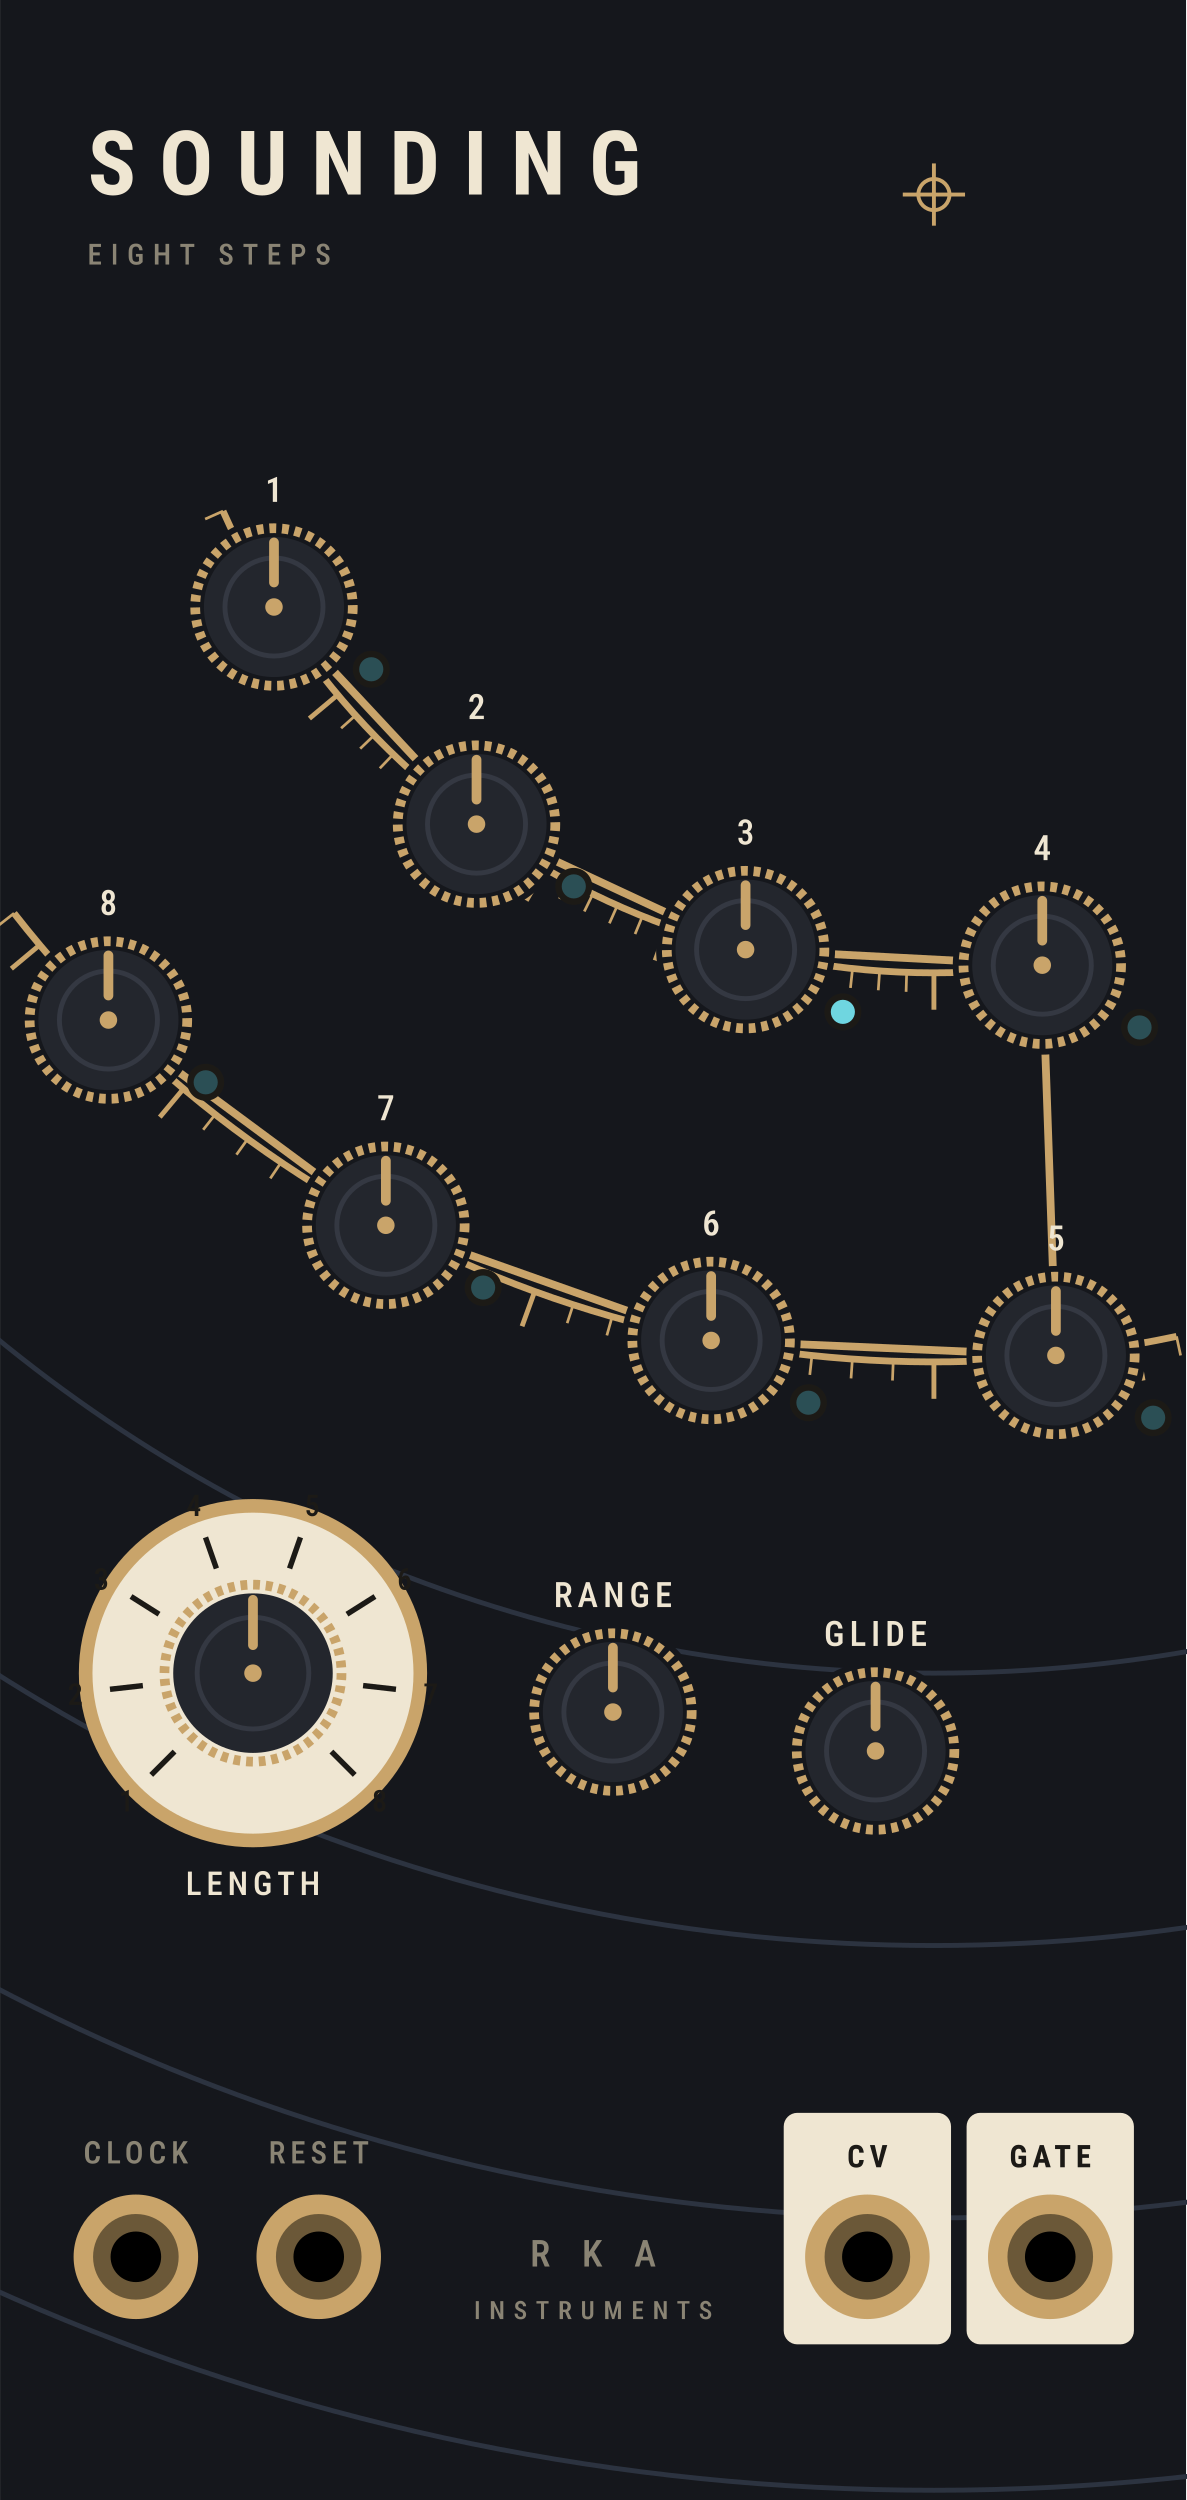
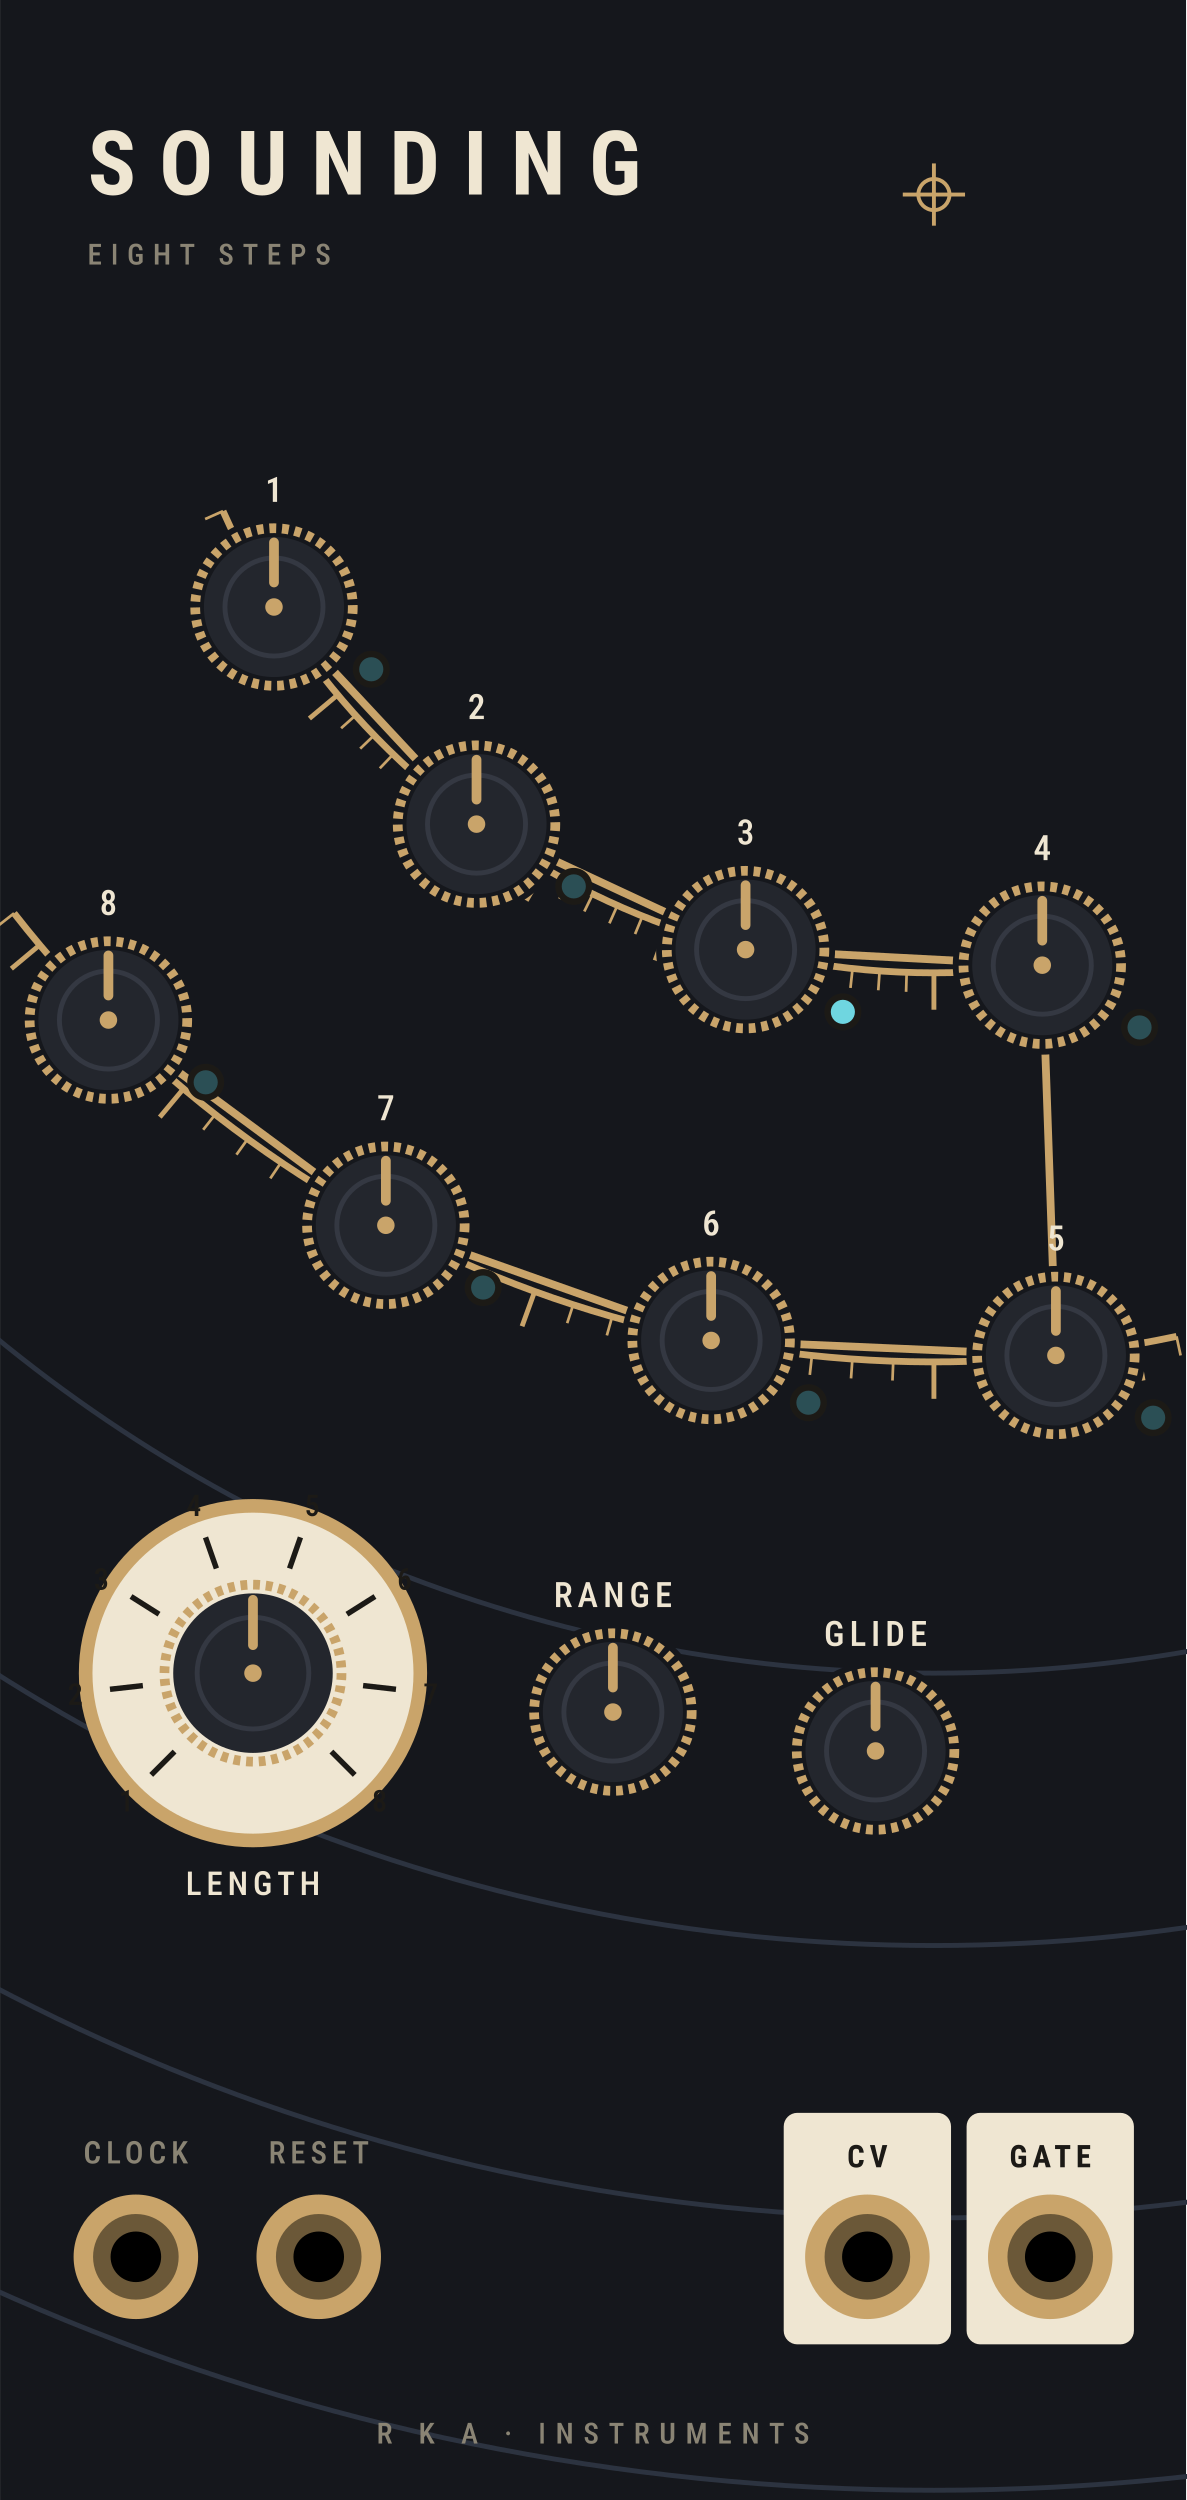
<svg xmlns="http://www.w3.org/2000/svg" width="427" height="900" viewBox="0 0 60.96 128.5">
  <rect width="60.96" height="128.5" fill="#15171c" />
  <circle cx="48.0" cy="10.0" r="76" fill="none" stroke="#2c3340" stroke-width="0.25" />
  <circle cx="48.0" cy="10.0" r="90" fill="none" stroke="#2c3340" stroke-width="0.25" />
  <circle cx="48.0" cy="10.0" r="104" fill="none" stroke="#2c3340" stroke-width="0.25" />
  <circle cx="48.0" cy="10.0" r="118" fill="none" stroke="#2c3340" stroke-width="0.25" />
  <path d="M 57.68 48.81 A 40 40 0 0 1 11.46 26.27" fill="none" stroke="#c9a46a" stroke-width="0.35" />
  <line x1="11.46" y1="26.27" x2="10.54" y2="26.68" stroke="#c9a46a" stroke-width="0.14" />
  <line x1="12.05" y1="27.53" x2="11.15" y2="27.97" stroke="#c9a46a" stroke-width="0.14" />
  <line x1="12.68" y1="28.78" x2="11.80" y2="29.25" stroke="#c9a46a" stroke-width="0.14" />
  <line x1="13.36" y1="30.00" x2="11.71" y2="30.95" stroke="#c9a46a" stroke-width="0.25" />
  <line x1="14.08" y1="31.20" x2="13.23" y2="31.73" stroke="#c9a46a" stroke-width="0.14" />
  <line x1="14.84" y1="32.37" x2="14.01" y2="32.93" stroke="#c9a46a" stroke-width="0.14" />
  <line x1="15.64" y1="33.51" x2="14.83" y2="34.10" stroke="#c9a46a" stroke-width="0.14" />
  <line x1="16.48" y1="34.63" x2="15.69" y2="35.24" stroke="#c9a46a" stroke-width="0.14" />
  <line x1="17.36" y1="35.71" x2="15.90" y2="36.93" stroke="#c9a46a" stroke-width="0.25" />
  <line x1="18.27" y1="36.77" x2="17.53" y2="37.43" stroke="#c9a46a" stroke-width="0.14" />
  <line x1="19.23" y1="37.79" x2="18.51" y2="38.48" stroke="#c9a46a" stroke-width="0.14" />
  <line x1="20.21" y1="38.77" x2="19.52" y2="39.49" stroke="#c9a46a" stroke-width="0.14" />
  <line x1="21.23" y1="39.73" x2="20.57" y2="40.47" stroke="#c9a46a" stroke-width="0.14" />
  <line x1="22.29" y1="40.64" x2="21.07" y2="42.10" stroke="#c9a46a" stroke-width="0.25" />
  <line x1="23.37" y1="41.52" x2="22.76" y2="42.31" stroke="#c9a46a" stroke-width="0.14" />
  <line x1="24.49" y1="42.36" x2="23.90" y2="43.17" stroke="#c9a46a" stroke-width="0.14" />
  <line x1="25.63" y1="43.16" x2="25.07" y2="43.99" stroke="#c9a46a" stroke-width="0.14" />
  <line x1="26.80" y1="43.92" x2="26.27" y2="44.77" stroke="#c9a46a" stroke-width="0.14" />
  <line x1="28.00" y1="44.64" x2="27.05" y2="46.29" stroke="#c9a46a" stroke-width="0.25" />
  <line x1="29.22" y1="45.32" x2="28.75" y2="46.20" stroke="#c9a46a" stroke-width="0.14" />
  <line x1="30.47" y1="45.95" x2="30.03" y2="46.85" stroke="#c9a46a" stroke-width="0.14" />
  <line x1="31.73" y1="46.54" x2="31.32" y2="47.46" stroke="#c9a46a" stroke-width="0.14" />
  <line x1="33.02" y1="47.09" x2="32.64" y2="48.01" stroke="#c9a46a" stroke-width="0.14" />
  <line x1="34.32" y1="47.59" x2="33.67" y2="49.37" stroke="#c9a46a" stroke-width="0.25" />
  <line x1="35.64" y1="48.04" x2="35.33" y2="48.99" stroke="#c9a46a" stroke-width="0.14" />
  <line x1="36.97" y1="48.45" x2="36.70" y2="49.41" stroke="#c9a46a" stroke-width="0.14" />
  <line x1="38.32" y1="48.81" x2="38.08" y2="49.78" stroke="#c9a46a" stroke-width="0.14" />
  <line x1="39.68" y1="49.13" x2="39.48" y2="50.10" stroke="#c9a46a" stroke-width="0.14" />
  <line x1="41.05" y1="49.39" x2="40.72" y2="51.26" stroke="#c9a46a" stroke-width="0.25" />
  <line x1="42.43" y1="49.61" x2="42.29" y2="50.60" stroke="#c9a46a" stroke-width="0.14" />
  <line x1="43.82" y1="49.78" x2="43.71" y2="50.78" stroke="#c9a46a" stroke-width="0.14" />
  <line x1="45.21" y1="49.90" x2="45.14" y2="50.90" stroke="#c9a46a" stroke-width="0.14" />
  <line x1="46.60" y1="49.98" x2="46.57" y2="50.98" stroke="#c9a46a" stroke-width="0.14" />
  <line x1="48.00" y1="50.00" x2="48.00" y2="51.90" stroke="#c9a46a" stroke-width="0.25" />
  <line x1="49.40" y1="49.98" x2="49.43" y2="50.98" stroke="#c9a46a" stroke-width="0.14" />
  <line x1="50.79" y1="49.90" x2="50.86" y2="50.90" stroke="#c9a46a" stroke-width="0.14" />
  <line x1="52.18" y1="49.78" x2="52.29" y2="50.78" stroke="#c9a46a" stroke-width="0.14" />
  <line x1="53.57" y1="49.61" x2="53.71" y2="50.60" stroke="#c9a46a" stroke-width="0.14" />
  <line x1="54.95" y1="49.39" x2="55.28" y2="51.26" stroke="#c9a46a" stroke-width="0.25" />
  <line x1="56.32" y1="49.13" x2="56.52" y2="50.10" stroke="#c9a46a" stroke-width="0.14" />
  <line x1="57.68" y1="48.81" x2="57.92" y2="49.78" stroke="#c9a46a" stroke-width="0.14" />
  <path d="M 60.47 68.69 A 60 60 0 0 1 0.72 46.94" fill="none" stroke="#c9a46a" stroke-width="0.35" />
  <line x1="0.72" y1="46.94" x2="-0.07" y2="47.56" stroke="#c9a46a" stroke-width="0.14" />
  <line x1="2.04" y1="48.57" x2="0.58" y2="49.79" stroke="#c9a46a" stroke-width="0.25" />
  <line x1="3.41" y1="50.15" x2="2.67" y2="50.82" stroke="#c9a46a" stroke-width="0.14" />
  <line x1="4.84" y1="51.68" x2="4.12" y2="52.37" stroke="#c9a46a" stroke-width="0.14" />
  <line x1="6.32" y1="53.16" x2="5.63" y2="53.88" stroke="#c9a46a" stroke-width="0.14" />
  <line x1="7.85" y1="54.59" x2="7.18" y2="55.33" stroke="#c9a46a" stroke-width="0.14" />
  <line x1="9.43" y1="55.96" x2="8.21" y2="57.42" stroke="#c9a46a" stroke-width="0.25" />
  <line x1="11.06" y1="57.28" x2="10.44" y2="58.07" stroke="#c9a46a" stroke-width="0.14" />
  <line x1="12.73" y1="58.54" x2="12.15" y2="59.35" stroke="#c9a46a" stroke-width="0.14" />
  <line x1="14.45" y1="59.74" x2="13.89" y2="60.57" stroke="#c9a46a" stroke-width="0.14" />
  <line x1="16.20" y1="60.88" x2="15.67" y2="61.73" stroke="#c9a46a" stroke-width="0.14" />
  <line x1="18.00" y1="61.96" x2="17.05" y2="63.61" stroke="#c9a46a" stroke-width="0.25" />
  <line x1="19.83" y1="62.98" x2="19.36" y2="63.86" stroke="#c9a46a" stroke-width="0.14" />
  <line x1="21.70" y1="63.93" x2="21.26" y2="64.83" stroke="#c9a46a" stroke-width="0.14" />
  <line x1="23.60" y1="64.81" x2="23.19" y2="65.73" stroke="#c9a46a" stroke-width="0.14" />
  <line x1="25.52" y1="65.63" x2="25.15" y2="66.56" stroke="#c9a46a" stroke-width="0.14" />
  <line x1="27.48" y1="66.38" x2="26.83" y2="68.17" stroke="#c9a46a" stroke-width="0.25" />
  <line x1="29.46" y1="67.06" x2="29.15" y2="68.01" stroke="#c9a46a" stroke-width="0.14" />
  <line x1="31.46" y1="67.68" x2="31.19" y2="68.64" stroke="#c9a46a" stroke-width="0.14" />
  <line x1="33.48" y1="68.22" x2="33.24" y2="69.19" stroke="#c9a46a" stroke-width="0.14" />
  <line x1="35.53" y1="68.69" x2="35.32" y2="69.67" stroke="#c9a46a" stroke-width="0.14" />
  <line x1="37.58" y1="69.09" x2="37.25" y2="70.96" stroke="#c9a46a" stroke-width="0.25" />
  <line x1="39.65" y1="69.42" x2="39.51" y2="70.41" stroke="#c9a46a" stroke-width="0.14" />
  <line x1="41.73" y1="69.67" x2="41.62" y2="70.67" stroke="#c9a46a" stroke-width="0.14" />
  <line x1="43.81" y1="69.85" x2="43.74" y2="70.85" stroke="#c9a46a" stroke-width="0.14" />
  <line x1="45.91" y1="69.96" x2="45.87" y2="70.96" stroke="#c9a46a" stroke-width="0.14" />
  <line x1="48.00" y1="70.00" x2="48.00" y2="71.90" stroke="#c9a46a" stroke-width="0.25" />
  <line x1="50.09" y1="69.96" x2="50.13" y2="70.96" stroke="#c9a46a" stroke-width="0.14" />
  <line x1="52.19" y1="69.85" x2="52.26" y2="70.85" stroke="#c9a46a" stroke-width="0.14" />
  <line x1="54.27" y1="69.67" x2="54.38" y2="70.67" stroke="#c9a46a" stroke-width="0.14" />
  <line x1="56.35" y1="69.42" x2="56.49" y2="70.41" stroke="#c9a46a" stroke-width="0.14" />
  <line x1="58.42" y1="69.09" x2="58.75" y2="70.96" stroke="#c9a46a" stroke-width="0.25" />
  <line x1="60.47" y1="68.69" x2="60.68" y2="69.67" stroke="#c9a46a" stroke-width="0.14" />
  <path d="M 14.08 31.20 L 24.49 42.36 L 38.32 48.81 L 53.57 49.61 L 54.27 69.67 L 36.55 68.90 L 19.83 62.98 L 5.57 52.43" fill="none" stroke="#c9a46a" stroke-width="0.4" stroke-linejoin="round" />
  <line x1="46.4" y1="10.0" x2="49.6" y2="10.0" stroke="#c9a46a" stroke-width="0.2" />
  <line x1="48.0" y1="8.4" x2="48.0" y2="11.6" stroke="#c9a46a" stroke-width="0.2" />
  <circle cx="48.0" cy="10.0" r="0.8" fill="none" stroke="#c9a46a" stroke-width="0.2" />
  <text x="4.50" y="10.00" font-size="4.6" fill="#efe6d2" text-anchor="start" font-weight="600" font-family="'DIN Alternate', 'Bahnschrift', 'Roboto Condensed', 'Arial Narrow', Arial, sans-serif" letter-spacing="1.2">SOUNDING</text>
  <text x="4.50" y="13.60" font-size="1.5" fill="#8a8474" text-anchor="start" font-weight="500" font-family="'DIN Alternate', 'Bahnschrift', 'Roboto Condensed', 'Arial Narrow', Arial, sans-serif" letter-spacing="0.45">EIGHT STEPS</text>
  <circle cx="14.08" cy="31.20" r="4.6" fill="#15171c" />
  <circle cx="14.08" cy="31.20" r="4.05" fill="none" stroke="#c9a46a" stroke-width="0.5" stroke-dasharray="0.35 0.3" />
  <circle cx="14.08" cy="31.20" r="3.60" fill="#23262d" />
  <circle cx="14.08" cy="31.20" r="2.52" fill="none" stroke="#343842" stroke-width="0.25" />
  <circle cx="14.08" cy="31.20" r="0.45" fill="#c9a46a" />
  <line x1="14.08" y1="29.94" x2="14.08" y2="27.88" stroke="#c9a46a" stroke-width="0.5" stroke-linecap="round" />
  <text x="14.08" y="25.80" font-size="1.8" fill="#efe6d2" text-anchor="middle" font-weight="500" font-family="'DIN Alternate', 'Bahnschrift', 'Roboto Condensed', 'Arial Narrow', Arial, sans-serif" letter-spacing="0.25">1</text>
  <circle cx="19.08" cy="34.40" r="0.95" fill="#1c1a16" />
  <circle cx="19.08" cy="34.40" r="0.62" fill="#2b4f55" />
  <circle cx="24.49" cy="42.36" r="4.6" fill="#15171c" />
  <circle cx="24.49" cy="42.36" r="4.05" fill="none" stroke="#c9a46a" stroke-width="0.5" stroke-dasharray="0.35 0.3" />
  <circle cx="24.49" cy="42.36" r="3.60" fill="#23262d" />
  <circle cx="24.49" cy="42.36" r="2.52" fill="none" stroke="#343842" stroke-width="0.25" />
  <circle cx="24.49" cy="42.36" r="0.45" fill="#c9a46a" />
  <line x1="24.49" y1="41.10" x2="24.49" y2="39.05" stroke="#c9a46a" stroke-width="0.5" stroke-linecap="round" />
  <text x="24.49" y="36.96" font-size="1.8" fill="#efe6d2" text-anchor="middle" font-weight="500" font-family="'DIN Alternate', 'Bahnschrift', 'Roboto Condensed', 'Arial Narrow', Arial, sans-serif" letter-spacing="0.25">2</text>
  <circle cx="29.49" cy="45.56" r="0.95" fill="#1c1a16" />
  <circle cx="29.49" cy="45.56" r="0.62" fill="#2b4f55" />
  <circle cx="38.32" cy="48.81" r="4.6" fill="#15171c" />
  <circle cx="38.32" cy="48.81" r="4.05" fill="none" stroke="#c9a46a" stroke-width="0.5" stroke-dasharray="0.35 0.3" />
  <circle cx="38.32" cy="48.81" r="3.60" fill="#23262d" />
  <circle cx="38.32" cy="48.81" r="2.52" fill="none" stroke="#343842" stroke-width="0.25" />
  <circle cx="38.32" cy="48.81" r="0.45" fill="#c9a46a" />
  <line x1="38.32" y1="47.55" x2="38.32" y2="45.50" stroke="#c9a46a" stroke-width="0.5" stroke-linecap="round" />
  <text x="38.32" y="43.41" font-size="1.8" fill="#efe6d2" text-anchor="middle" font-weight="500" font-family="'DIN Alternate', 'Bahnschrift', 'Roboto Condensed', 'Arial Narrow', Arial, sans-serif" letter-spacing="0.25">3</text>
  <circle cx="43.32" cy="52.01" r="0.95" fill="#1c1a16" />
  <circle cx="43.32" cy="52.01" r="0.62" fill="#6fd6e0" />
  <circle cx="53.57" cy="49.61" r="4.6" fill="#15171c" />
  <circle cx="53.57" cy="49.61" r="4.05" fill="none" stroke="#c9a46a" stroke-width="0.5" stroke-dasharray="0.35 0.3" />
  <circle cx="53.57" cy="49.61" r="3.60" fill="#23262d" />
  <circle cx="53.57" cy="49.61" r="2.52" fill="none" stroke="#343842" stroke-width="0.25" />
  <circle cx="53.57" cy="49.61" r="0.45" fill="#c9a46a" />
  <line x1="53.57" y1="48.35" x2="53.57" y2="46.30" stroke="#c9a46a" stroke-width="0.5" stroke-linecap="round" />
  <text x="53.57" y="44.21" font-size="1.8" fill="#efe6d2" text-anchor="middle" font-weight="500" font-family="'DIN Alternate', 'Bahnschrift', 'Roboto Condensed', 'Arial Narrow', Arial, sans-serif" letter-spacing="0.25">4</text>
  <circle cx="58.57" cy="52.81" r="0.95" fill="#1c1a16" />
  <circle cx="58.57" cy="52.81" r="0.62" fill="#2b4f55" />
  <circle cx="54.27" cy="69.67" r="4.6" fill="#15171c" />
  <circle cx="54.27" cy="69.67" r="4.05" fill="none" stroke="#c9a46a" stroke-width="0.5" stroke-dasharray="0.35 0.3" />
  <circle cx="54.27" cy="69.67" r="3.60" fill="#23262d" />
  <circle cx="54.27" cy="69.67" r="2.52" fill="none" stroke="#343842" stroke-width="0.25" />
  <circle cx="54.27" cy="69.67" r="0.45" fill="#c9a46a" />
  <line x1="54.27" y1="68.41" x2="54.27" y2="66.36" stroke="#c9a46a" stroke-width="0.5" stroke-linecap="round" />
  <text x="54.27" y="64.27" font-size="1.8" fill="#efe6d2" text-anchor="middle" font-weight="500" font-family="'DIN Alternate', 'Bahnschrift', 'Roboto Condensed', 'Arial Narrow', Arial, sans-serif" letter-spacing="0.25">5</text>
  <circle cx="59.27" cy="72.87" r="0.95" fill="#1c1a16" />
  <circle cx="59.27" cy="72.87" r="0.62" fill="#2b4f55" />
  <circle cx="36.55" cy="68.90" r="4.6" fill="#15171c" />
  <circle cx="36.55" cy="68.90" r="4.05" fill="none" stroke="#c9a46a" stroke-width="0.5" stroke-dasharray="0.35 0.3" />
  <circle cx="36.55" cy="68.90" r="3.60" fill="#23262d" />
  <circle cx="36.55" cy="68.90" r="2.52" fill="none" stroke="#343842" stroke-width="0.25" />
  <circle cx="36.55" cy="68.90" r="0.45" fill="#c9a46a" />
  <line x1="36.55" y1="67.64" x2="36.55" y2="65.59" stroke="#c9a46a" stroke-width="0.5" stroke-linecap="round" />
  <text x="36.55" y="63.50" font-size="1.8" fill="#efe6d2" text-anchor="middle" font-weight="500" font-family="'DIN Alternate', 'Bahnschrift', 'Roboto Condensed', 'Arial Narrow', Arial, sans-serif" letter-spacing="0.25">6</text>
  <circle cx="41.55" cy="72.10" r="0.95" fill="#1c1a16" />
  <circle cx="41.55" cy="72.10" r="0.62" fill="#2b4f55" />
  <circle cx="19.83" cy="62.98" r="4.6" fill="#15171c" />
  <circle cx="19.83" cy="62.98" r="4.05" fill="none" stroke="#c9a46a" stroke-width="0.5" stroke-dasharray="0.35 0.3" />
  <circle cx="19.83" cy="62.98" r="3.60" fill="#23262d" />
  <circle cx="19.83" cy="62.98" r="2.52" fill="none" stroke="#343842" stroke-width="0.25" />
  <circle cx="19.83" cy="62.98" r="0.45" fill="#c9a46a" />
  <line x1="19.83" y1="61.72" x2="19.83" y2="59.66" stroke="#c9a46a" stroke-width="0.5" stroke-linecap="round" />
  <text x="19.83" y="57.58" font-size="1.8" fill="#efe6d2" text-anchor="middle" font-weight="500" font-family="'DIN Alternate', 'Bahnschrift', 'Roboto Condensed', 'Arial Narrow', Arial, sans-serif" letter-spacing="0.25">7</text>
  <circle cx="24.83" cy="66.18" r="0.95" fill="#1c1a16" />
  <circle cx="24.83" cy="66.18" r="0.62" fill="#2b4f55" />
  <circle cx="5.57" cy="52.43" r="4.6" fill="#15171c" />
  <circle cx="5.57" cy="52.43" r="4.05" fill="none" stroke="#c9a46a" stroke-width="0.5" stroke-dasharray="0.35 0.3" />
  <circle cx="5.57" cy="52.43" r="3.60" fill="#23262d" />
  <circle cx="5.57" cy="52.43" r="2.52" fill="none" stroke="#343842" stroke-width="0.25" />
  <circle cx="5.57" cy="52.43" r="0.45" fill="#c9a46a" />
  <line x1="5.57" y1="51.17" x2="5.57" y2="49.11" stroke="#c9a46a" stroke-width="0.5" stroke-linecap="round" />
  <text x="5.57" y="47.03" font-size="1.8" fill="#efe6d2" text-anchor="middle" font-weight="500" font-family="'DIN Alternate', 'Bahnschrift', 'Roboto Condensed', 'Arial Narrow', Arial, sans-serif" letter-spacing="0.25">8</text>
  <circle cx="10.57" cy="55.63" r="0.95" fill="#1c1a16" />
  <circle cx="10.57" cy="55.63" r="0.62" fill="#2b4f55" />
  <circle cx="13.0" cy="86.0" r="8.6" fill="#efe6d2" stroke="#c9a46a" stroke-width="0.7" />
  <line x1="8.97" y1="90.03" x2="7.77" y2="91.23" stroke="#1c1a16" stroke-width="0.28" />
  <text x="6.49" y="93.11" font-size="1.55" fill="#1c1a16" text-anchor="middle" font-weight="500" font-family="'DIN Alternate', 'Bahnschrift', 'Roboto Condensed', 'Arial Narrow', Arial, sans-serif" letter-spacing="0">1</text>
  <line x1="7.34" y1="86.64" x2="5.65" y2="86.83" stroke="#1c1a16" stroke-width="0.28" />
  <text x="3.86" y="87.63" font-size="1.55" fill="#1c1a16" text-anchor="middle" font-weight="500" font-family="'DIN Alternate', 'Bahnschrift', 'Roboto Condensed', 'Arial Narrow', Arial, sans-serif" letter-spacing="0">2</text>
  <line x1="8.17" y1="82.97" x2="6.73" y2="82.06" stroke="#1c1a16" stroke-width="0.28" />
  <text x="5.21" y="81.71" font-size="1.55" fill="#1c1a16" text-anchor="middle" font-weight="500" font-family="'DIN Alternate', 'Bahnschrift', 'Roboto Condensed', 'Arial Narrow', Arial, sans-serif" letter-spacing="0">3</text>
  <line x1="11.12" y1="80.62" x2="10.56" y2="79.02" stroke="#1c1a16" stroke-width="0.28" />
  <text x="9.96" y="77.92" font-size="1.55" fill="#1c1a16" text-anchor="middle" font-weight="500" font-family="'DIN Alternate', 'Bahnschrift', 'Roboto Condensed', 'Arial Narrow', Arial, sans-serif" letter-spacing="0">4</text>
  <line x1="14.88" y1="80.62" x2="15.44" y2="79.02" stroke="#1c1a16" stroke-width="0.28" />
  <text x="16.04" y="77.92" font-size="1.55" fill="#1c1a16" text-anchor="middle" font-weight="500" font-family="'DIN Alternate', 'Bahnschrift', 'Roboto Condensed', 'Arial Narrow', Arial, sans-serif" letter-spacing="0">5</text>
  <line x1="17.83" y1="82.97" x2="19.27" y2="82.06" stroke="#1c1a16" stroke-width="0.28" />
  <text x="20.79" y="81.71" font-size="1.55" fill="#1c1a16" text-anchor="middle" font-weight="500" font-family="'DIN Alternate', 'Bahnschrift', 'Roboto Condensed', 'Arial Narrow', Arial, sans-serif" letter-spacing="0">6</text>
  <line x1="18.66" y1="86.64" x2="20.35" y2="86.83" stroke="#1c1a16" stroke-width="0.28" />
  <text x="22.14" y="87.63" font-size="1.55" fill="#1c1a16" text-anchor="middle" font-weight="500" font-family="'DIN Alternate', 'Bahnschrift', 'Roboto Condensed', 'Arial Narrow', Arial, sans-serif" letter-spacing="0">7</text>
  <line x1="17.03" y1="90.03" x2="18.23" y2="91.23" stroke="#1c1a16" stroke-width="0.28" />
  <text x="19.51" y="93.11" font-size="1.55" fill="#1c1a16" text-anchor="middle" font-weight="500" font-family="'DIN Alternate', 'Bahnschrift', 'Roboto Condensed', 'Arial Narrow', Arial, sans-serif" letter-spacing="0">8</text>
  <circle cx="13.00" cy="86.00" r="4.55" fill="none" stroke="#c9a46a" stroke-width="0.5" stroke-dasharray="0.35 0.3" />
  <circle cx="13.00" cy="86.00" r="4.10" fill="#23262d" />
  <circle cx="13.00" cy="86.00" r="2.87" fill="none" stroke="#343842" stroke-width="0.25" />
  <circle cx="13.00" cy="86.00" r="0.45" fill="#c9a46a" />
  <line x1="13.00" y1="84.56" x2="13.00" y2="82.23" stroke="#c9a46a" stroke-width="0.5" stroke-linecap="round" />
  <text x="13.00" y="97.40" font-size="1.7" fill="#efe6d2" text-anchor="middle" font-weight="500" font-family="'DIN Alternate', 'Bahnschrift', 'Roboto Condensed', 'Arial Narrow', Arial, sans-serif" letter-spacing="0.25">LENGTH</text>
  <circle cx="31.50" cy="88.00" r="4.6" fill="#15171c" />
  <circle cx="31.50" cy="88.00" r="4.05" fill="none" stroke="#c9a46a" stroke-width="0.5" stroke-dasharray="0.35 0.3" />
  <circle cx="31.50" cy="88.00" r="3.60" fill="#23262d" />
  <circle cx="31.50" cy="88.00" r="2.52" fill="none" stroke="#343842" stroke-width="0.25" />
  <circle cx="31.50" cy="88.00" r="0.45" fill="#c9a46a" />
  <line x1="31.50" y1="86.74" x2="31.50" y2="84.69" stroke="#c9a46a" stroke-width="0.5" stroke-linecap="round" />
  <text x="31.50" y="82.60" font-size="1.8" fill="#efe6d2" text-anchor="middle" font-weight="500" font-family="'DIN Alternate', 'Bahnschrift', 'Roboto Condensed', 'Arial Narrow', Arial, sans-serif" letter-spacing="0.25">RANGE</text>
  <circle cx="45.00" cy="90.00" r="4.6" fill="#15171c" />
  <circle cx="45.00" cy="90.00" r="4.05" fill="none" stroke="#c9a46a" stroke-width="0.5" stroke-dasharray="0.35 0.3" />
  <circle cx="45.00" cy="90.00" r="3.60" fill="#23262d" />
  <circle cx="45.00" cy="90.00" r="2.52" fill="none" stroke="#343842" stroke-width="0.25" />
  <circle cx="45.00" cy="90.00" r="0.45" fill="#c9a46a" />
  <line x1="45.00" y1="88.74" x2="45.00" y2="86.69" stroke="#c9a46a" stroke-width="0.5" stroke-linecap="round" />
  <text x="45.00" y="84.60" font-size="1.8" fill="#efe6d2" text-anchor="middle" font-weight="500" font-family="'DIN Alternate', 'Bahnschrift', 'Roboto Condensed', 'Arial Narrow', Arial, sans-serif" letter-spacing="0.25">GLIDE</text>
  <circle cx="6.98" cy="116" r="3.2" fill="#c9a46a" />
  <circle cx="6.98" cy="116" r="2.2" fill="#6b5838" />
  <circle cx="6.98" cy="116" r="1.3" fill="#000" />
  <text x="6.98" y="111.20" font-size="1.6" fill="#8a8474" text-anchor="middle" font-weight="500" font-family="'DIN Alternate', 'Bahnschrift', 'Roboto Condensed', 'Arial Narrow', Arial, sans-serif" letter-spacing="0.25">CLOCK</text>
  <circle cx="16.38" cy="116" r="3.2" fill="#c9a46a" />
  <circle cx="16.38" cy="116" r="2.2" fill="#6b5838" />
  <circle cx="16.38" cy="116" r="1.3" fill="#000" />
  <text x="16.38" y="111.20" font-size="1.6" fill="#8a8474" text-anchor="middle" font-weight="500" font-family="'DIN Alternate', 'Bahnschrift', 'Roboto Condensed', 'Arial Narrow', Arial, sans-serif" letter-spacing="0.25">RESET</text>
  <rect x="40.28" y="108.60" width="8.6" height="11.9" rx="0.7" fill="#efe6d2" />
  <circle cx="44.58" cy="116" r="3.2" fill="#c9a46a" />
  <circle cx="44.58" cy="116" r="2.2" fill="#6b5838" />
  <circle cx="44.58" cy="116" r="1.3" fill="#000" />
  <text x="44.58" y="111.40" font-size="1.6" fill="#1c1a16" text-anchor="middle" font-weight="700" font-family="'DIN Alternate', 'Bahnschrift', 'Roboto Condensed', 'Arial Narrow', Arial, sans-serif" letter-spacing="0.25">CV</text>
  <rect x="49.68" y="108.60" width="8.6" height="11.9" rx="0.7" fill="#efe6d2" />
  <circle cx="53.98" cy="116" r="3.2" fill="#c9a46a" />
  <circle cx="53.98" cy="116" r="2.2" fill="#6b5838" />
  <circle cx="53.98" cy="116" r="1.3" fill="#000" />
  <text x="53.98" y="111.40" font-size="1.6" fill="#1c1a16" text-anchor="middle" font-weight="700" font-family="'DIN Alternate', 'Bahnschrift', 'Roboto Condensed', 'Arial Narrow', Arial, sans-serif" letter-spacing="0.25">GATE</text>
-   <text x="30.48" y="116.50" font-size="1.9" fill="#8a8474" text-anchor="middle" font-weight="500" font-family="'DIN Alternate', 'Bahnschrift', 'Roboto Condensed', 'Arial Narrow', Arial, sans-serif" letter-spacing="0.6">R K A</text>
-   <text x="30.48" y="119.20" font-size="1.3" fill="#8a8474" text-anchor="middle" font-weight="500" font-family="'DIN Alternate', 'Bahnschrift', 'Roboto Condensed', 'Arial Narrow', Arial, sans-serif" letter-spacing="0.45">INSTRUMENTS</text>
+   <text x="30.48" y="125.60" font-size="1.5" fill="#8a8474" text-anchor="middle" font-weight="500" font-family="'DIN Alternate', 'Bahnschrift', 'Roboto Condensed', 'Arial Narrow', Arial, sans-serif" letter-spacing="0.5">R K A · INSTRUMENTS</text>
</svg>
